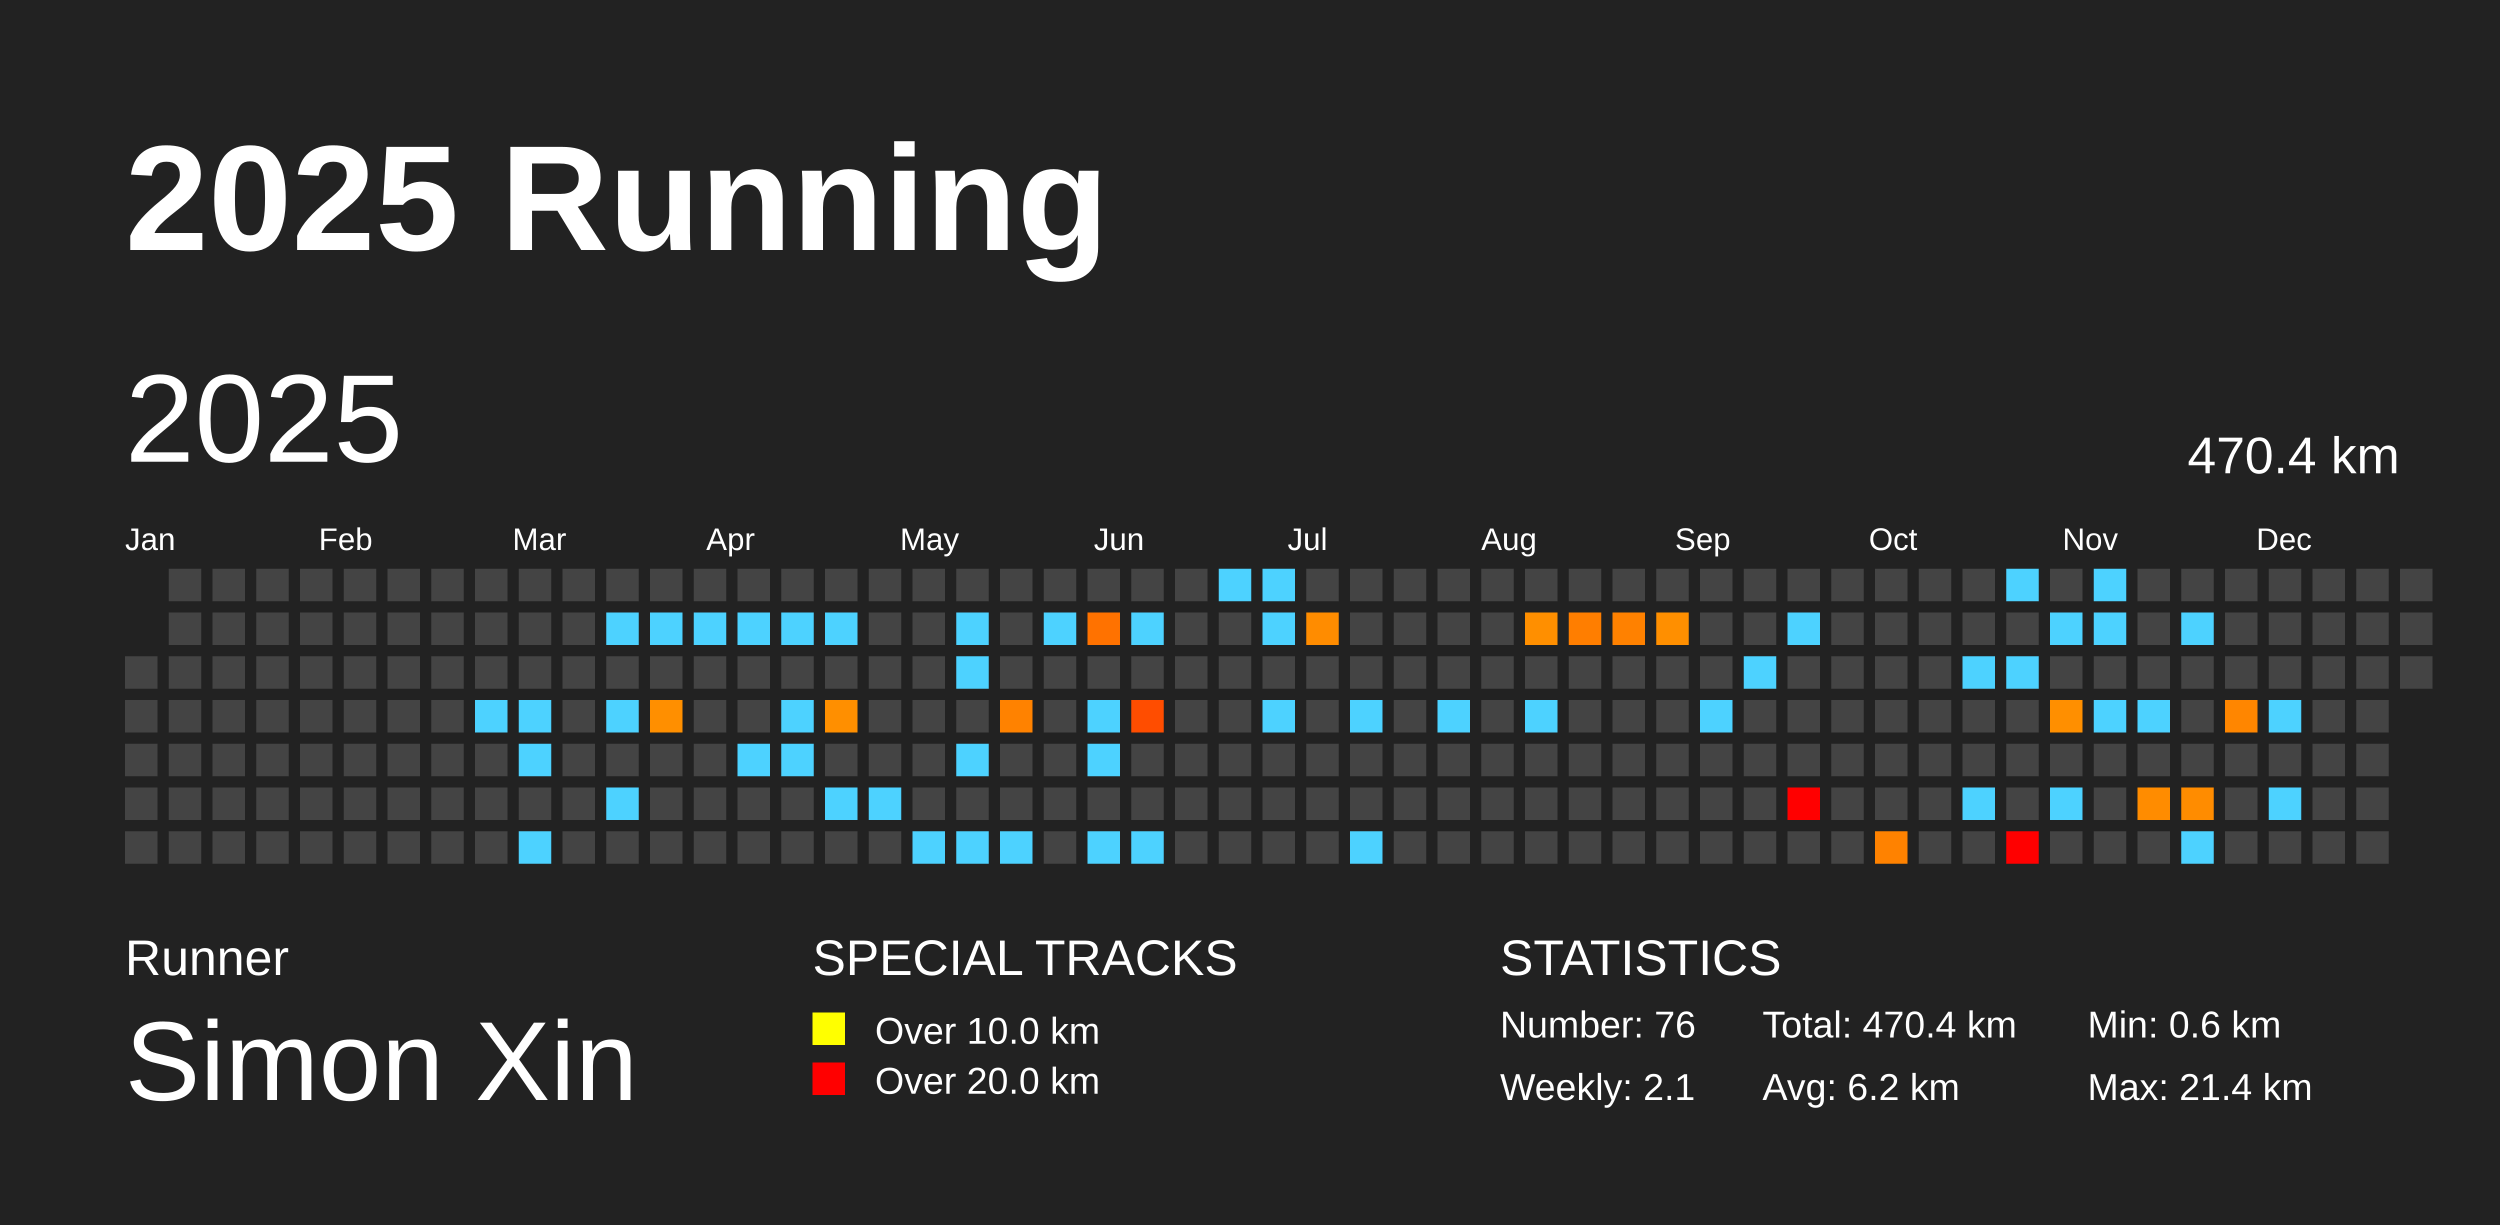
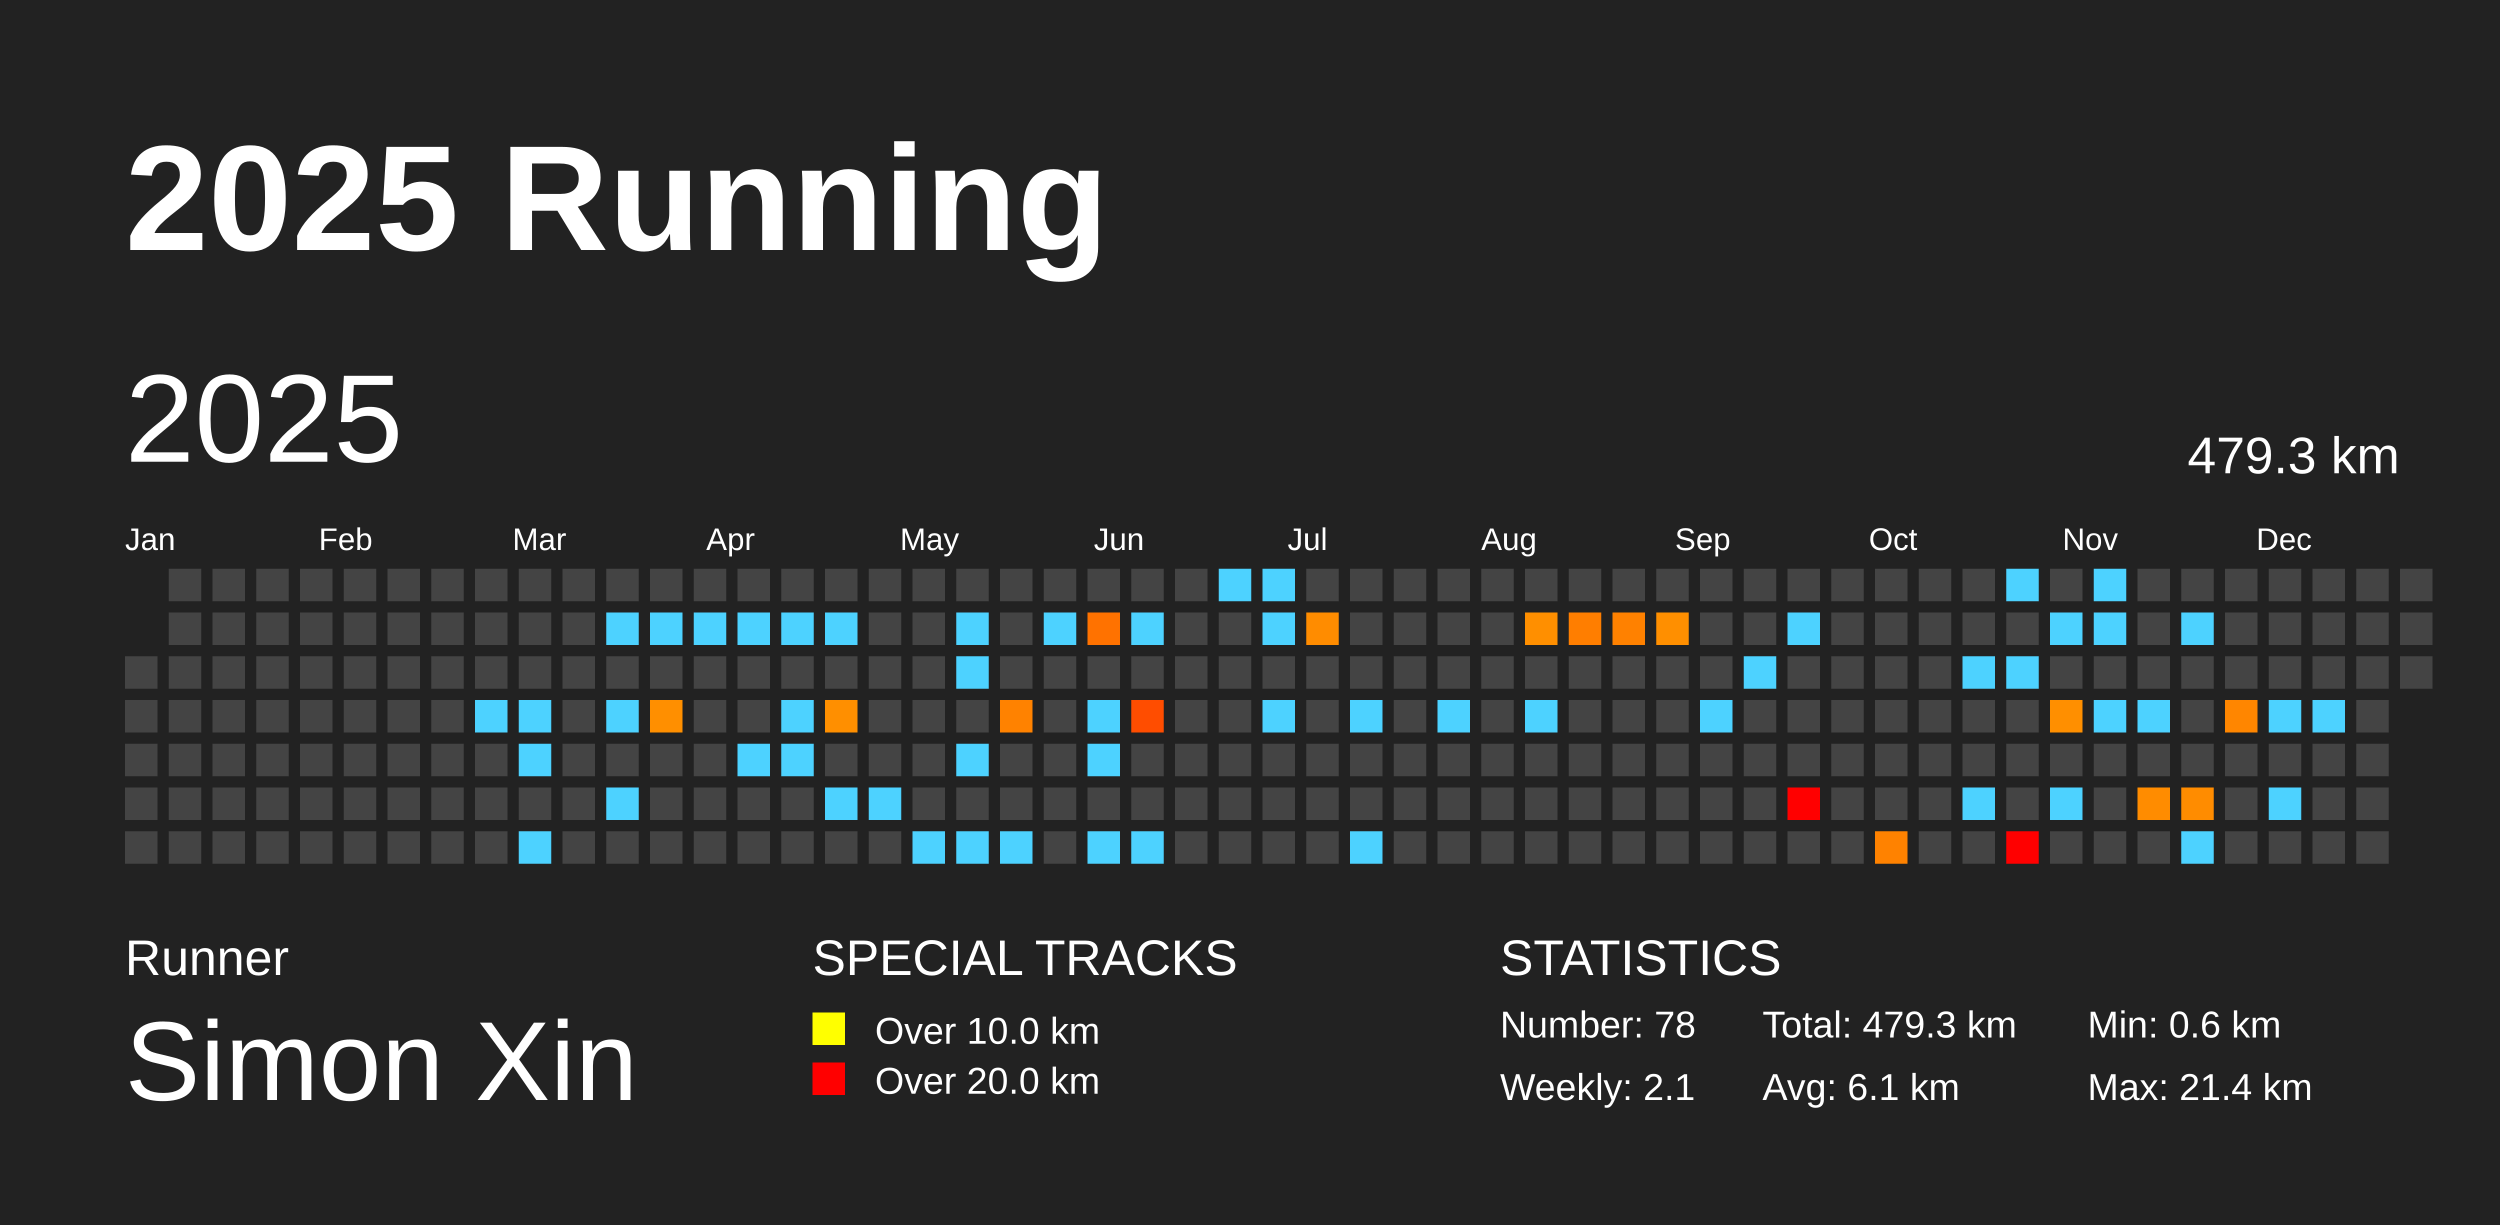
<svg xmlns="http://www.w3.org/2000/svg" baseProfile="full" height="98mm" version="1.1" viewBox="0,0,200,98" width="200mm">
  <defs />
  <rect fill="#222222" height="98" width="200" x="0" y="0" />
  <text fill="#FFFFFF" style="font-size:12px; font-family:Arial; font-weight:bold;" x="10" y="20">2025 Running</text>
  <text fill="#FFFFFF" style="font-size:4px; font-family:Arial" x="10" y="78">Runner</text>
  <text fill="#FFFFFF" style="font-size:9px; font-family:Arial" x="10" y="88">Simon Xin</text>
  <text fill="#FFFFFF" style="font-size:4px; font-family:Arial" x="65" y="78">SPECIAL TRACKS</text>
  <rect fill="yellow" height="2.6" width="2.6" x="65" y="81" />
  <text fill="#FFFFFF" style="font-size:3px; font-family:Arial" x="70" y="83.5">Over 10.0 km</text>
  <rect fill="red" height="2.6" width="2.6" x="65" y="85" />
  <text fill="#FFFFFF" style="font-size:3px; font-family:Arial" x="70" y="87.5">Over 20.0 km</text>
  <text fill="#FFFFFF" style="font-size:4px; font-family:Arial" x="120" y="78">STATISTICS</text>
-   <text fill="#FFFFFF" style="font-size:3px; font-family:Arial" x="120" y="83">Number: 76</text>
+   <text fill="#FFFFFF" style="font-size:3px; font-family:Arial" x="120" y="83">Number: 78</text>
  <text fill="#FFFFFF" style="font-size:3px; font-family:Arial" x="120" y="88">Weekly: 2.1</text>
-   <text fill="#FFFFFF" style="font-size:3px; font-family:Arial" x="141" y="83">Total: 470.4 km</text>
-   <text fill="#FFFFFF" style="font-size:3px; font-family:Arial" x="141" y="88">Avg: 6.2 km</text>
+   <text fill="#FFFFFF" style="font-size:3px; font-family:Arial" x="141" y="83">Total: 479.3 km</text>
+   <text fill="#FFFFFF" style="font-size:3px; font-family:Arial" x="141" y="88">Avg: 6.1 km</text>
  <text fill="#FFFFFF" style="font-size:3px; font-family:Arial" x="167" y="83">Min: 0.6 km</text>
  <text fill="#FFFFFF" style="font-size:3px; font-family:Arial" x="167" y="88">Max: 21.4 km</text>
  <text dominant-baseline="hanging" fill="#FFFFFF" style="font-size:10.0px; font-family:Arial;" x="10" y="30">2025</text>
-   <text dominant-baseline="hanging" fill="#FFFFFF" style="font-size:4.125px; font-family:Arial;" x="175" y="35">470.4 km</text>
+   <text dominant-baseline="hanging" fill="#FFFFFF" style="font-size:4.125px; font-family:Arial;" x="175" y="35">479.3 km</text>
  <text fill="#FFFFFF" style="font-size:2.5px; font-family:Arial" x="10.0" y="44">Jan</text>
  <text fill="#FFFFFF" style="font-size:2.5px; font-family:Arial" x="25.5" y="44">Feb</text>
  <text fill="#FFFFFF" style="font-size:2.5px; font-family:Arial" x="41.0" y="44">Mar</text>
  <text fill="#FFFFFF" style="font-size:2.5px; font-family:Arial" x="56.5" y="44">Apr</text>
  <text fill="#FFFFFF" style="font-size:2.5px; font-family:Arial" x="72.0" y="44">May</text>
  <text fill="#FFFFFF" style="font-size:2.5px; font-family:Arial" x="87.5" y="44">Jun</text>
  <text fill="#FFFFFF" style="font-size:2.5px; font-family:Arial" x="103.0" y="44">Jul</text>
  <text fill="#FFFFFF" style="font-size:2.5px; font-family:Arial" x="118.5" y="44">Aug</text>
  <text fill="#FFFFFF" style="font-size:2.5px; font-family:Arial" x="134.0" y="44">Sep</text>
  <text fill="#FFFFFF" style="font-size:2.5px; font-family:Arial" x="149.5" y="44">Oct</text>
  <text fill="#FFFFFF" style="font-size:2.5px; font-family:Arial" x="165.0" y="44">Nov</text>
  <text fill="#FFFFFF" style="font-size:2.5px; font-family:Arial" x="180.5" y="44">Dec</text>
  <rect fill="#444444" height="2.6" width="2.6" x="10.0" y="52.5" />
  <rect fill="#444444" height="2.6" width="2.6" x="10.0" y="56.0" />
  <rect fill="#444444" height="2.6" width="2.6" x="10.0" y="59.5" />
  <rect fill="#444444" height="2.6" width="2.6" x="10.0" y="63.0" />
  <rect fill="#444444" height="2.6" width="2.6" x="10.0" y="66.5" />
  <rect fill="#444444" height="2.6" width="2.6" x="13.5" y="45.5" />
  <rect fill="#444444" height="2.6" width="2.6" x="13.5" y="49.0" />
  <rect fill="#444444" height="2.6" width="2.6" x="13.5" y="52.5" />
  <rect fill="#444444" height="2.6" width="2.6" x="13.5" y="56.0" />
  <rect fill="#444444" height="2.6" width="2.6" x="13.5" y="59.5" />
  <rect fill="#444444" height="2.6" width="2.6" x="13.5" y="63.0" />
  <rect fill="#444444" height="2.6" width="2.6" x="13.5" y="66.5" />
  <rect fill="#444444" height="2.6" width="2.6" x="17.0" y="45.5" />
  <rect fill="#444444" height="2.6" width="2.6" x="17.0" y="49.0" />
  <rect fill="#444444" height="2.6" width="2.6" x="17.0" y="52.5" />
  <rect fill="#444444" height="2.6" width="2.6" x="17.0" y="56.0" />
  <rect fill="#444444" height="2.6" width="2.6" x="17.0" y="59.5" />
  <rect fill="#444444" height="2.6" width="2.6" x="17.0" y="63.0" />
  <rect fill="#444444" height="2.6" width="2.6" x="17.0" y="66.5" />
  <rect fill="#444444" height="2.6" width="2.6" x="20.5" y="45.5" />
  <rect fill="#444444" height="2.6" width="2.6" x="20.5" y="49.0" />
  <rect fill="#444444" height="2.6" width="2.6" x="20.5" y="52.5" />
  <rect fill="#444444" height="2.6" width="2.6" x="20.5" y="56.0" />
  <rect fill="#444444" height="2.6" width="2.6" x="20.5" y="59.5" />
  <rect fill="#444444" height="2.6" width="2.6" x="20.5" y="63.0" />
  <rect fill="#444444" height="2.6" width="2.6" x="20.5" y="66.5" />
  <rect fill="#444444" height="2.6" width="2.6" x="24.0" y="45.5" />
  <rect fill="#444444" height="2.6" width="2.6" x="24.0" y="49.0" />
  <rect fill="#444444" height="2.6" width="2.6" x="24.0" y="52.5" />
  <rect fill="#444444" height="2.6" width="2.6" x="24.0" y="56.0" />
  <rect fill="#444444" height="2.6" width="2.6" x="24.0" y="59.5" />
  <rect fill="#444444" height="2.6" width="2.6" x="24.0" y="63.0" />
  <rect fill="#444444" height="2.6" width="2.6" x="24.0" y="66.5" />
  <rect fill="#444444" height="2.6" width="2.6" x="27.5" y="45.5" />
  <rect fill="#444444" height="2.6" width="2.6" x="27.5" y="49.0" />
  <rect fill="#444444" height="2.6" width="2.6" x="27.5" y="52.5" />
  <rect fill="#444444" height="2.6" width="2.6" x="27.5" y="56.0" />
  <rect fill="#444444" height="2.6" width="2.6" x="27.5" y="59.5" />
  <rect fill="#444444" height="2.6" width="2.6" x="27.5" y="63.0" />
  <rect fill="#444444" height="2.6" width="2.6" x="27.5" y="66.5" />
  <rect fill="#444444" height="2.6" width="2.6" x="31.0" y="45.5" />
  <rect fill="#444444" height="2.6" width="2.6" x="31.0" y="49.0" />
  <rect fill="#444444" height="2.6" width="2.6" x="31.0" y="52.5" />
  <rect fill="#444444" height="2.6" width="2.6" x="31.0" y="56.0" />
  <rect fill="#444444" height="2.6" width="2.6" x="31.0" y="59.5" />
  <rect fill="#444444" height="2.6" width="2.6" x="31.0" y="63.0" />
  <rect fill="#444444" height="2.6" width="2.6" x="31.0" y="66.5" />
  <rect fill="#444444" height="2.6" width="2.6" x="34.5" y="45.5" />
  <rect fill="#444444" height="2.6" width="2.6" x="34.5" y="49.0" />
  <rect fill="#444444" height="2.6" width="2.6" x="34.5" y="52.5" />
  <rect fill="#444444" height="2.6" width="2.6" x="34.5" y="56.0" />
  <rect fill="#444444" height="2.6" width="2.6" x="34.5" y="59.5" />
  <rect fill="#444444" height="2.6" width="2.6" x="34.5" y="63.0" />
  <rect fill="#444444" height="2.6" width="2.6" x="34.5" y="66.5" />
  <rect fill="#444444" height="2.6" width="2.6" x="38.0" y="45.5" />
  <rect fill="#444444" height="2.6" width="2.6" x="38.0" y="49.0" />
  <rect fill="#444444" height="2.6" width="2.6" x="38.0" y="52.5" />
  <rect fill="#4dd2ff" height="2.6" width="2.6" x="38.0" y="56.0" />
  <rect fill="#444444" height="2.6" width="2.6" x="38.0" y="59.5" />
  <rect fill="#444444" height="2.6" width="2.6" x="38.0" y="63.0" />
  <rect fill="#444444" height="2.6" width="2.6" x="38.0" y="66.5" />
  <rect fill="#444444" height="2.6" width="2.6" x="41.5" y="45.5" />
  <rect fill="#444444" height="2.6" width="2.6" x="41.5" y="49.0" />
  <rect fill="#444444" height="2.6" width="2.6" x="41.5" y="52.5" />
  <rect fill="#4dd2ff" height="2.6" width="2.6" x="41.5" y="56.0" />
  <rect fill="#4dd2ff" height="2.6" width="2.6" x="41.5" y="59.5" />
  <rect fill="#444444" height="2.6" width="2.6" x="41.5" y="63.0" />
  <rect fill="#4dd2ff" height="2.6" width="2.6" x="41.5" y="66.5" />
  <rect fill="#444444" height="2.6" width="2.6" x="45.0" y="45.5" />
  <rect fill="#444444" height="2.6" width="2.6" x="45.0" y="49.0" />
  <rect fill="#444444" height="2.6" width="2.6" x="45.0" y="52.5" />
  <rect fill="#444444" height="2.6" width="2.6" x="45.0" y="56.0" />
  <rect fill="#444444" height="2.6" width="2.6" x="45.0" y="59.5" />
  <rect fill="#444444" height="2.6" width="2.6" x="45.0" y="63.0" />
  <rect fill="#444444" height="2.6" width="2.6" x="45.0" y="66.5" />
  <rect fill="#444444" height="2.6" width="2.6" x="48.5" y="45.5" />
  <rect fill="#4dd2ff" height="2.6" width="2.6" x="48.5" y="49.0" />
  <rect fill="#444444" height="2.6" width="2.6" x="48.5" y="52.5" />
  <rect fill="#4dd2ff" height="2.6" width="2.6" x="48.5" y="56.0" />
  <rect fill="#444444" height="2.6" width="2.6" x="48.5" y="59.5" />
  <rect fill="#4dd2ff" height="2.6" width="2.6" x="48.5" y="63.0" />
  <rect fill="#444444" height="2.6" width="2.6" x="48.5" y="66.5" />
  <rect fill="#444444" height="2.6" width="2.6" x="52.0" y="45.5" />
  <rect fill="#4dd2ff" height="2.6" width="2.6" x="52.0" y="49.0" />
  <rect fill="#444444" height="2.6" width="2.6" x="52.0" y="52.5" />
  <rect fill="#ff8f00" height="2.6" width="2.6" x="52.0" y="56.0" />
  <rect fill="#444444" height="2.6" width="2.6" x="52.0" y="59.5" />
  <rect fill="#444444" height="2.6" width="2.6" x="52.0" y="63.0" />
  <rect fill="#444444" height="2.6" width="2.6" x="52.0" y="66.5" />
  <rect fill="#444444" height="2.6" width="2.6" x="55.5" y="45.5" />
  <rect fill="#4dd2ff" height="2.6" width="2.6" x="55.5" y="49.0" />
  <rect fill="#444444" height="2.6" width="2.6" x="55.5" y="52.5" />
  <rect fill="#444444" height="2.6" width="2.6" x="55.5" y="56.0" />
  <rect fill="#444444" height="2.6" width="2.6" x="55.5" y="59.5" />
  <rect fill="#444444" height="2.6" width="2.6" x="55.5" y="63.0" />
  <rect fill="#444444" height="2.6" width="2.6" x="55.5" y="66.5" />
  <rect fill="#444444" height="2.6" width="2.6" x="59.0" y="45.5" />
  <rect fill="#4dd2ff" height="2.6" width="2.6" x="59.0" y="49.0" />
  <rect fill="#444444" height="2.6" width="2.6" x="59.0" y="52.5" />
  <rect fill="#444444" height="2.6" width="2.6" x="59.0" y="56.0" />
  <rect fill="#4dd2ff" height="2.6" width="2.6" x="59.0" y="59.5" />
  <rect fill="#444444" height="2.6" width="2.6" x="59.0" y="63.0" />
  <rect fill="#444444" height="2.6" width="2.6" x="59.0" y="66.5" />
  <rect fill="#444444" height="2.6" width="2.6" x="62.5" y="45.5" />
  <rect fill="#4dd2ff" height="2.6" width="2.6" x="62.5" y="49.0" />
  <rect fill="#444444" height="2.6" width="2.6" x="62.5" y="52.5" />
  <rect fill="#4dd2ff" height="2.6" width="2.6" x="62.5" y="56.0" />
  <rect fill="#4dd2ff" height="2.6" width="2.6" x="62.5" y="59.5" />
  <rect fill="#444444" height="2.6" width="2.6" x="62.5" y="63.0" />
  <rect fill="#444444" height="2.6" width="2.6" x="62.5" y="66.5" />
  <rect fill="#444444" height="2.6" width="2.6" x="66.0" y="45.5" />
  <rect fill="#4dd2ff" height="2.6" width="2.6" x="66.0" y="49.0" />
  <rect fill="#444444" height="2.6" width="2.6" x="66.0" y="52.5" />
  <rect fill="#ff8f00" height="2.6" width="2.6" x="66.0" y="56.0" />
  <rect fill="#444444" height="2.6" width="2.6" x="66.0" y="59.5" />
  <rect fill="#4dd2ff" height="2.6" width="2.6" x="66.0" y="63.0" />
  <rect fill="#444444" height="2.6" width="2.6" x="66.0" y="66.5" />
  <rect fill="#444444" height="2.6" width="2.6" x="69.5" y="45.5" />
  <rect fill="#444444" height="2.6" width="2.6" x="69.5" y="49.0" />
  <rect fill="#444444" height="2.6" width="2.6" x="69.5" y="52.5" />
  <rect fill="#444444" height="2.6" width="2.6" x="69.5" y="56.0" />
  <rect fill="#444444" height="2.6" width="2.6" x="69.5" y="59.5" />
  <rect fill="#4dd2ff" height="2.6" width="2.6" x="69.5" y="63.0" />
  <rect fill="#444444" height="2.6" width="2.6" x="69.5" y="66.5" />
  <rect fill="#444444" height="2.6" width="2.6" x="73.0" y="45.5" />
  <rect fill="#444444" height="2.6" width="2.6" x="73.0" y="49.0" />
  <rect fill="#444444" height="2.6" width="2.6" x="73.0" y="52.5" />
  <rect fill="#444444" height="2.6" width="2.6" x="73.0" y="56.0" />
  <rect fill="#444444" height="2.6" width="2.6" x="73.0" y="59.5" />
  <rect fill="#444444" height="2.6" width="2.6" x="73.0" y="63.0" />
  <rect fill="#4dd2ff" height="2.6" width="2.6" x="73.0" y="66.5" />
  <rect fill="#444444" height="2.6" width="2.6" x="76.5" y="45.5" />
  <rect fill="#4dd2ff" height="2.6" width="2.6" x="76.5" y="49.0" />
  <rect fill="#4dd2ff" height="2.6" width="2.6" x="76.5" y="52.5" />
  <rect fill="#444444" height="2.6" width="2.6" x="76.5" y="56.0" />
  <rect fill="#4dd2ff" height="2.6" width="2.6" x="76.5" y="59.5" />
  <rect fill="#444444" height="2.6" width="2.6" x="76.5" y="63.0" />
  <rect fill="#4dd2ff" height="2.6" width="2.6" x="76.5" y="66.5" />
  <rect fill="#444444" height="2.6" width="2.6" x="80.0" y="45.5" />
  <rect fill="#444444" height="2.6" width="2.6" x="80.0" y="49.0" />
  <rect fill="#444444" height="2.6" width="2.6" x="80.0" y="52.5" />
  <rect fill="#ff8200" height="2.6" width="2.6" x="80.0" y="56.0" />
  <rect fill="#444444" height="2.6" width="2.6" x="80.0" y="59.5" />
  <rect fill="#444444" height="2.6" width="2.6" x="80.0" y="63.0" />
  <rect fill="#4dd2ff" height="2.6" width="2.6" x="80.0" y="66.5" />
  <rect fill="#444444" height="2.6" width="2.6" x="83.5" y="45.5" />
  <rect fill="#4dd2ff" height="2.6" width="2.6" x="83.5" y="49.0" />
  <rect fill="#444444" height="2.6" width="2.6" x="83.5" y="52.5" />
  <rect fill="#444444" height="2.6" width="2.6" x="83.5" y="56.0" />
  <rect fill="#444444" height="2.6" width="2.6" x="83.5" y="59.5" />
  <rect fill="#444444" height="2.6" width="2.6" x="83.5" y="63.0" />
  <rect fill="#444444" height="2.6" width="2.6" x="83.5" y="66.5" />
  <rect fill="#444444" height="2.6" width="2.6" x="87.0" y="45.5" />
  <rect fill="#ff7200" height="2.6" width="2.6" x="87.0" y="49.0" />
  <rect fill="#444444" height="2.6" width="2.6" x="87.0" y="52.5" />
  <rect fill="#4dd2ff" height="2.6" width="2.6" x="87.0" y="56.0" />
  <rect fill="#4dd2ff" height="2.6" width="2.6" x="87.0" y="59.5" />
  <rect fill="#444444" height="2.6" width="2.6" x="87.0" y="63.0" />
  <rect fill="#4dd2ff" height="2.6" width="2.6" x="87.0" y="66.5" />
  <rect fill="#444444" height="2.6" width="2.6" x="90.5" y="45.5" />
  <rect fill="#4dd2ff" height="2.6" width="2.6" x="90.5" y="49.0" />
  <rect fill="#444444" height="2.6" width="2.6" x="90.5" y="52.5" />
  <rect fill="#ff4d00" height="2.6" width="2.6" x="90.5" y="56.0" />
  <rect fill="#444444" height="2.6" width="2.6" x="90.5" y="59.5" />
  <rect fill="#444444" height="2.6" width="2.6" x="90.5" y="63.0" />
  <rect fill="#4dd2ff" height="2.6" width="2.6" x="90.5" y="66.5" />
  <rect fill="#444444" height="2.6" width="2.6" x="94.0" y="45.5" />
  <rect fill="#444444" height="2.6" width="2.6" x="94.0" y="49.0" />
  <rect fill="#444444" height="2.6" width="2.6" x="94.0" y="52.5" />
  <rect fill="#444444" height="2.6" width="2.6" x="94.0" y="56.0" />
  <rect fill="#444444" height="2.6" width="2.6" x="94.0" y="59.5" />
  <rect fill="#444444" height="2.6" width="2.6" x="94.0" y="63.0" />
  <rect fill="#444444" height="2.6" width="2.6" x="94.0" y="66.5" />
  <rect fill="#4dd2ff" height="2.6" width="2.6" x="97.5" y="45.5" />
  <rect fill="#444444" height="2.6" width="2.6" x="97.5" y="49.0" />
  <rect fill="#444444" height="2.6" width="2.6" x="97.5" y="52.5" />
  <rect fill="#444444" height="2.6" width="2.6" x="97.5" y="56.0" />
  <rect fill="#444444" height="2.6" width="2.6" x="97.5" y="59.5" />
  <rect fill="#444444" height="2.6" width="2.6" x="97.5" y="63.0" />
  <rect fill="#444444" height="2.6" width="2.6" x="97.5" y="66.5" />
  <rect fill="#4dd2ff" height="2.6" width="2.6" x="101.0" y="45.5" />
  <rect fill="#4dd2ff" height="2.6" width="2.6" x="101.0" y="49.0" />
  <rect fill="#444444" height="2.6" width="2.6" x="101.0" y="52.5" />
  <rect fill="#4dd2ff" height="2.6" width="2.6" x="101.0" y="56.0" />
  <rect fill="#444444" height="2.6" width="2.6" x="101.0" y="59.5" />
  <rect fill="#444444" height="2.6" width="2.6" x="101.0" y="63.0" />
  <rect fill="#444444" height="2.6" width="2.6" x="101.0" y="66.5" />
  <rect fill="#444444" height="2.6" width="2.6" x="104.5" y="45.5" />
  <rect fill="#ff8c00" height="2.6" width="2.6" x="104.5" y="49.0" />
  <rect fill="#444444" height="2.6" width="2.6" x="104.5" y="52.5" />
  <rect fill="#444444" height="2.6" width="2.6" x="104.5" y="56.0" />
  <rect fill="#444444" height="2.6" width="2.6" x="104.5" y="59.5" />
  <rect fill="#444444" height="2.6" width="2.6" x="104.5" y="63.0" />
  <rect fill="#444444" height="2.6" width="2.6" x="104.5" y="66.5" />
  <rect fill="#444444" height="2.6" width="2.6" x="108.0" y="45.5" />
  <rect fill="#444444" height="2.6" width="2.6" x="108.0" y="49.0" />
  <rect fill="#444444" height="2.6" width="2.6" x="108.0" y="52.5" />
  <rect fill="#4dd2ff" height="2.6" width="2.6" x="108.0" y="56.0" />
  <rect fill="#444444" height="2.6" width="2.6" x="108.0" y="59.5" />
  <rect fill="#444444" height="2.6" width="2.6" x="108.0" y="63.0" />
  <rect fill="#4dd2ff" height="2.6" width="2.6" x="108.0" y="66.5" />
  <rect fill="#444444" height="2.6" width="2.6" x="111.5" y="45.5" />
  <rect fill="#444444" height="2.6" width="2.6" x="111.5" y="49.0" />
  <rect fill="#444444" height="2.6" width="2.6" x="111.5" y="52.5" />
  <rect fill="#444444" height="2.6" width="2.6" x="111.5" y="56.0" />
  <rect fill="#444444" height="2.6" width="2.6" x="111.5" y="59.5" />
  <rect fill="#444444" height="2.6" width="2.6" x="111.5" y="63.0" />
  <rect fill="#444444" height="2.6" width="2.6" x="111.5" y="66.5" />
  <rect fill="#444444" height="2.6" width="2.6" x="115.0" y="45.5" />
  <rect fill="#444444" height="2.6" width="2.6" x="115.0" y="49.0" />
  <rect fill="#444444" height="2.6" width="2.6" x="115.0" y="52.5" />
  <rect fill="#4dd2ff" height="2.6" width="2.6" x="115.0" y="56.0" />
  <rect fill="#444444" height="2.6" width="2.6" x="115.0" y="59.5" />
  <rect fill="#444444" height="2.6" width="2.6" x="115.0" y="63.0" />
  <rect fill="#444444" height="2.6" width="2.6" x="115.0" y="66.5" />
  <rect fill="#444444" height="2.6" width="2.6" x="118.5" y="45.5" />
  <rect fill="#444444" height="2.6" width="2.6" x="118.5" y="49.0" />
  <rect fill="#444444" height="2.6" width="2.6" x="118.5" y="52.5" />
  <rect fill="#444444" height="2.6" width="2.6" x="118.5" y="56.0" />
  <rect fill="#444444" height="2.6" width="2.6" x="118.5" y="59.5" />
  <rect fill="#444444" height="2.6" width="2.6" x="118.5" y="63.0" />
  <rect fill="#444444" height="2.6" width="2.6" x="118.5" y="66.5" />
  <rect fill="#444444" height="2.6" width="2.6" x="122.0" y="45.5" />
  <rect fill="#ff8f00" height="2.6" width="2.6" x="122.0" y="49.0" />
  <rect fill="#444444" height="2.6" width="2.6" x="122.0" y="52.5" />
  <rect fill="#4dd2ff" height="2.6" width="2.6" x="122.0" y="56.0" />
  <rect fill="#444444" height="2.6" width="2.6" x="122.0" y="59.5" />
  <rect fill="#444444" height="2.6" width="2.6" x="122.0" y="63.0" />
  <rect fill="#444444" height="2.6" width="2.6" x="122.0" y="66.5" />
  <rect fill="#444444" height="2.6" width="2.6" x="125.5" y="45.5" />
  <rect fill="#ff7e00" height="2.6" width="2.6" x="125.5" y="49.0" />
  <rect fill="#444444" height="2.6" width="2.6" x="125.5" y="52.5" />
  <rect fill="#444444" height="2.6" width="2.6" x="125.5" y="56.0" />
  <rect fill="#444444" height="2.6" width="2.6" x="125.5" y="59.5" />
  <rect fill="#444444" height="2.6" width="2.6" x="125.5" y="63.0" />
  <rect fill="#444444" height="2.6" width="2.6" x="125.5" y="66.5" />
  <rect fill="#444444" height="2.6" width="2.6" x="129.0" y="45.5" />
  <rect fill="#ff8100" height="2.6" width="2.6" x="129.0" y="49.0" />
  <rect fill="#444444" height="2.6" width="2.6" x="129.0" y="52.5" />
  <rect fill="#444444" height="2.6" width="2.6" x="129.0" y="56.0" />
  <rect fill="#444444" height="2.6" width="2.6" x="129.0" y="59.5" />
  <rect fill="#444444" height="2.6" width="2.6" x="129.0" y="63.0" />
  <rect fill="#444444" height="2.6" width="2.6" x="129.0" y="66.5" />
  <rect fill="#444444" height="2.6" width="2.6" x="132.5" y="45.5" />
  <rect fill="#ff8f00" height="2.6" width="2.6" x="132.5" y="49.0" />
  <rect fill="#444444" height="2.6" width="2.6" x="132.5" y="52.5" />
  <rect fill="#444444" height="2.6" width="2.6" x="132.5" y="56.0" />
  <rect fill="#444444" height="2.6" width="2.6" x="132.5" y="59.5" />
  <rect fill="#444444" height="2.6" width="2.6" x="132.5" y="63.0" />
  <rect fill="#444444" height="2.6" width="2.6" x="132.5" y="66.5" />
  <rect fill="#444444" height="2.6" width="2.6" x="136.0" y="45.5" />
  <rect fill="#444444" height="2.6" width="2.6" x="136.0" y="49.0" />
  <rect fill="#444444" height="2.6" width="2.6" x="136.0" y="52.5" />
  <rect fill="#4dd2ff" height="2.6" width="2.6" x="136.0" y="56.0" />
  <rect fill="#444444" height="2.6" width="2.6" x="136.0" y="59.5" />
  <rect fill="#444444" height="2.6" width="2.6" x="136.0" y="63.0" />
  <rect fill="#444444" height="2.6" width="2.6" x="136.0" y="66.5" />
  <rect fill="#444444" height="2.6" width="2.6" x="139.5" y="45.5" />
  <rect fill="#444444" height="2.6" width="2.6" x="139.5" y="49.0" />
  <rect fill="#4dd2ff" height="2.6" width="2.6" x="139.5" y="52.5" />
  <rect fill="#444444" height="2.6" width="2.6" x="139.5" y="56.0" />
  <rect fill="#444444" height="2.6" width="2.6" x="139.5" y="59.5" />
  <rect fill="#444444" height="2.6" width="2.6" x="139.5" y="63.0" />
  <rect fill="#444444" height="2.6" width="2.6" x="139.5" y="66.5" />
  <rect fill="#444444" height="2.6" width="2.6" x="143.0" y="45.5" />
  <rect fill="#4dd2ff" height="2.6" width="2.6" x="143.0" y="49.0" />
  <rect fill="#444444" height="2.6" width="2.6" x="143.0" y="52.5" />
  <rect fill="#444444" height="2.6" width="2.6" x="143.0" y="56.0" />
  <rect fill="#444444" height="2.6" width="2.6" x="143.0" y="59.5" />
  <rect fill="red" height="2.6" width="2.6" x="143.0" y="63.0" />
  <rect fill="#444444" height="2.6" width="2.6" x="143.0" y="66.5" />
  <rect fill="#444444" height="2.6" width="2.6" x="146.5" y="45.5" />
  <rect fill="#444444" height="2.6" width="2.6" x="146.5" y="49.0" />
  <rect fill="#444444" height="2.6" width="2.6" x="146.5" y="52.5" />
  <rect fill="#444444" height="2.6" width="2.6" x="146.5" y="56.0" />
  <rect fill="#444444" height="2.6" width="2.6" x="146.5" y="59.5" />
  <rect fill="#444444" height="2.6" width="2.6" x="146.5" y="63.0" />
  <rect fill="#444444" height="2.6" width="2.6" x="146.5" y="66.5" />
  <rect fill="#444444" height="2.6" width="2.6" x="150.0" y="45.5" />
  <rect fill="#444444" height="2.6" width="2.6" x="150.0" y="49.0" />
  <rect fill="#444444" height="2.6" width="2.6" x="150.0" y="52.5" />
  <rect fill="#444444" height="2.6" width="2.6" x="150.0" y="56.0" />
  <rect fill="#444444" height="2.6" width="2.6" x="150.0" y="59.5" />
  <rect fill="#444444" height="2.6" width="2.6" x="150.0" y="63.0" />
  <rect fill="#ff8200" height="2.6" width="2.6" x="150.0" y="66.5" />
  <rect fill="#444444" height="2.6" width="2.6" x="153.5" y="45.5" />
  <rect fill="#444444" height="2.6" width="2.6" x="153.5" y="49.0" />
  <rect fill="#444444" height="2.6" width="2.6" x="153.5" y="52.5" />
  <rect fill="#444444" height="2.6" width="2.6" x="153.5" y="56.0" />
  <rect fill="#444444" height="2.6" width="2.6" x="153.5" y="59.5" />
  <rect fill="#444444" height="2.6" width="2.6" x="153.5" y="63.0" />
  <rect fill="#444444" height="2.6" width="2.6" x="153.5" y="66.5" />
  <rect fill="#444444" height="2.6" width="2.6" x="157.0" y="45.5" />
  <rect fill="#444444" height="2.6" width="2.6" x="157.0" y="49.0" />
  <rect fill="#4dd2ff" height="2.6" width="2.6" x="157.0" y="52.5" />
  <rect fill="#444444" height="2.6" width="2.6" x="157.0" y="56.0" />
  <rect fill="#444444" height="2.6" width="2.6" x="157.0" y="59.5" />
  <rect fill="#4dd2ff" height="2.6" width="2.6" x="157.0" y="63.0" />
  <rect fill="#444444" height="2.6" width="2.6" x="157.0" y="66.5" />
  <rect fill="#4dd2ff" height="2.6" width="2.6" x="160.5" y="45.5" />
  <rect fill="#444444" height="2.6" width="2.6" x="160.5" y="49.0" />
  <rect fill="#4dd2ff" height="2.6" width="2.6" x="160.5" y="52.5" />
  <rect fill="#444444" height="2.6" width="2.6" x="160.5" y="56.0" />
  <rect fill="#444444" height="2.6" width="2.6" x="160.5" y="59.5" />
  <rect fill="#444444" height="2.6" width="2.6" x="160.5" y="63.0" />
  <rect fill="red" height="2.6" width="2.6" x="160.5" y="66.5" />
  <rect fill="#444444" height="2.6" width="2.6" x="164.0" y="45.5" />
  <rect fill="#4dd2ff" height="2.6" width="2.6" x="164.0" y="49.0" />
  <rect fill="#444444" height="2.6" width="2.6" x="164.0" y="52.5" />
  <rect fill="#ff8f00" height="2.6" width="2.6" x="164.0" y="56.0" />
  <rect fill="#444444" height="2.6" width="2.6" x="164.0" y="59.5" />
  <rect fill="#4dd2ff" height="2.6" width="2.6" x="164.0" y="63.0" />
  <rect fill="#444444" height="2.6" width="2.6" x="164.0" y="66.5" />
  <rect fill="#4dd2ff" height="2.6" width="2.6" x="167.5" y="45.5" />
  <rect fill="#4dd2ff" height="2.6" width="2.6" x="167.5" y="49.0" />
  <rect fill="#444444" height="2.6" width="2.6" x="167.5" y="52.5" />
  <rect fill="#4dd2ff" height="2.6" width="2.6" x="167.5" y="56.0" />
  <rect fill="#444444" height="2.6" width="2.6" x="167.5" y="59.5" />
  <rect fill="#444444" height="2.6" width="2.6" x="167.5" y="63.0" />
  <rect fill="#444444" height="2.6" width="2.6" x="167.5" y="66.5" />
  <rect fill="#444444" height="2.6" width="2.6" x="171.0" y="45.5" />
  <rect fill="#444444" height="2.6" width="2.6" x="171.0" y="49.0" />
  <rect fill="#444444" height="2.6" width="2.6" x="171.0" y="52.5" />
  <rect fill="#4dd2ff" height="2.6" width="2.6" x="171.0" y="56.0" />
  <rect fill="#444444" height="2.6" width="2.6" x="171.0" y="59.5" />
  <rect fill="#ff8c00" height="2.6" width="2.6" x="171.0" y="63.0" />
  <rect fill="#444444" height="2.6" width="2.6" x="171.0" y="66.5" />
  <rect fill="#444444" height="2.6" width="2.6" x="174.5" y="45.5" />
  <rect fill="#4dd2ff" height="2.6" width="2.6" x="174.5" y="49.0" />
  <rect fill="#444444" height="2.6" width="2.6" x="174.5" y="52.5" />
  <rect fill="#444444" height="2.6" width="2.6" x="174.5" y="56.0" />
  <rect fill="#444444" height="2.6" width="2.6" x="174.5" y="59.5" />
  <rect fill="#ff8c00" height="2.6" width="2.6" x="174.5" y="63.0" />
  <rect fill="#4dd2ff" height="2.6" width="2.6" x="174.5" y="66.5" />
  <rect fill="#444444" height="2.6" width="2.6" x="178.0" y="45.5" />
  <rect fill="#444444" height="2.6" width="2.6" x="178.0" y="49.0" />
  <rect fill="#444444" height="2.6" width="2.6" x="178.0" y="52.5" />
  <rect fill="#ff8600" height="2.6" width="2.6" x="178.0" y="56.0" />
  <rect fill="#444444" height="2.6" width="2.6" x="178.0" y="59.5" />
  <rect fill="#444444" height="2.6" width="2.6" x="178.0" y="63.0" />
  <rect fill="#444444" height="2.6" width="2.6" x="178.0" y="66.5" />
  <rect fill="#444444" height="2.6" width="2.6" x="181.5" y="45.5" />
  <rect fill="#444444" height="2.6" width="2.6" x="181.5" y="49.0" />
  <rect fill="#444444" height="2.6" width="2.6" x="181.5" y="52.5" />
  <rect fill="#4dd2ff" height="2.6" width="2.6" x="181.5" y="56.0" />
  <rect fill="#444444" height="2.6" width="2.6" x="181.5" y="59.5" />
  <rect fill="#4dd2ff" height="2.6" width="2.6" x="181.5" y="63.0" />
  <rect fill="#444444" height="2.6" width="2.6" x="181.5" y="66.5" />
  <rect fill="#444444" height="2.6" width="2.6" x="185.0" y="45.5" />
  <rect fill="#444444" height="2.6" width="2.6" x="185.0" y="49.0" />
  <rect fill="#444444" height="2.6" width="2.6" x="185.0" y="52.5" />
-   <rect fill="#444444" height="2.6" width="2.6" x="185.0" y="56.0" />
+   <rect fill="#4dd2ff" height="2.6" width="2.6" x="185.0" y="56.0" />
  <rect fill="#444444" height="2.6" width="2.6" x="185.0" y="59.5" />
  <rect fill="#444444" height="2.6" width="2.6" x="185.0" y="63.0" />
  <rect fill="#444444" height="2.6" width="2.6" x="185.0" y="66.5" />
  <rect fill="#444444" height="2.6" width="2.6" x="188.5" y="45.5" />
  <rect fill="#444444" height="2.6" width="2.6" x="188.5" y="49.0" />
  <rect fill="#444444" height="2.6" width="2.6" x="188.5" y="52.5" />
  <rect fill="#444444" height="2.6" width="2.6" x="188.5" y="56.0" />
  <rect fill="#444444" height="2.6" width="2.6" x="188.5" y="59.5" />
  <rect fill="#444444" height="2.6" width="2.6" x="188.5" y="63.0" />
  <rect fill="#444444" height="2.6" width="2.6" x="188.5" y="66.5" />
  <rect fill="#444444" height="2.6" width="2.6" x="192.0" y="45.5" />
  <rect fill="#444444" height="2.6" width="2.6" x="192.0" y="49.0" />
  <rect fill="#444444" height="2.6" width="2.6" x="192.0" y="52.5" />
</svg>
